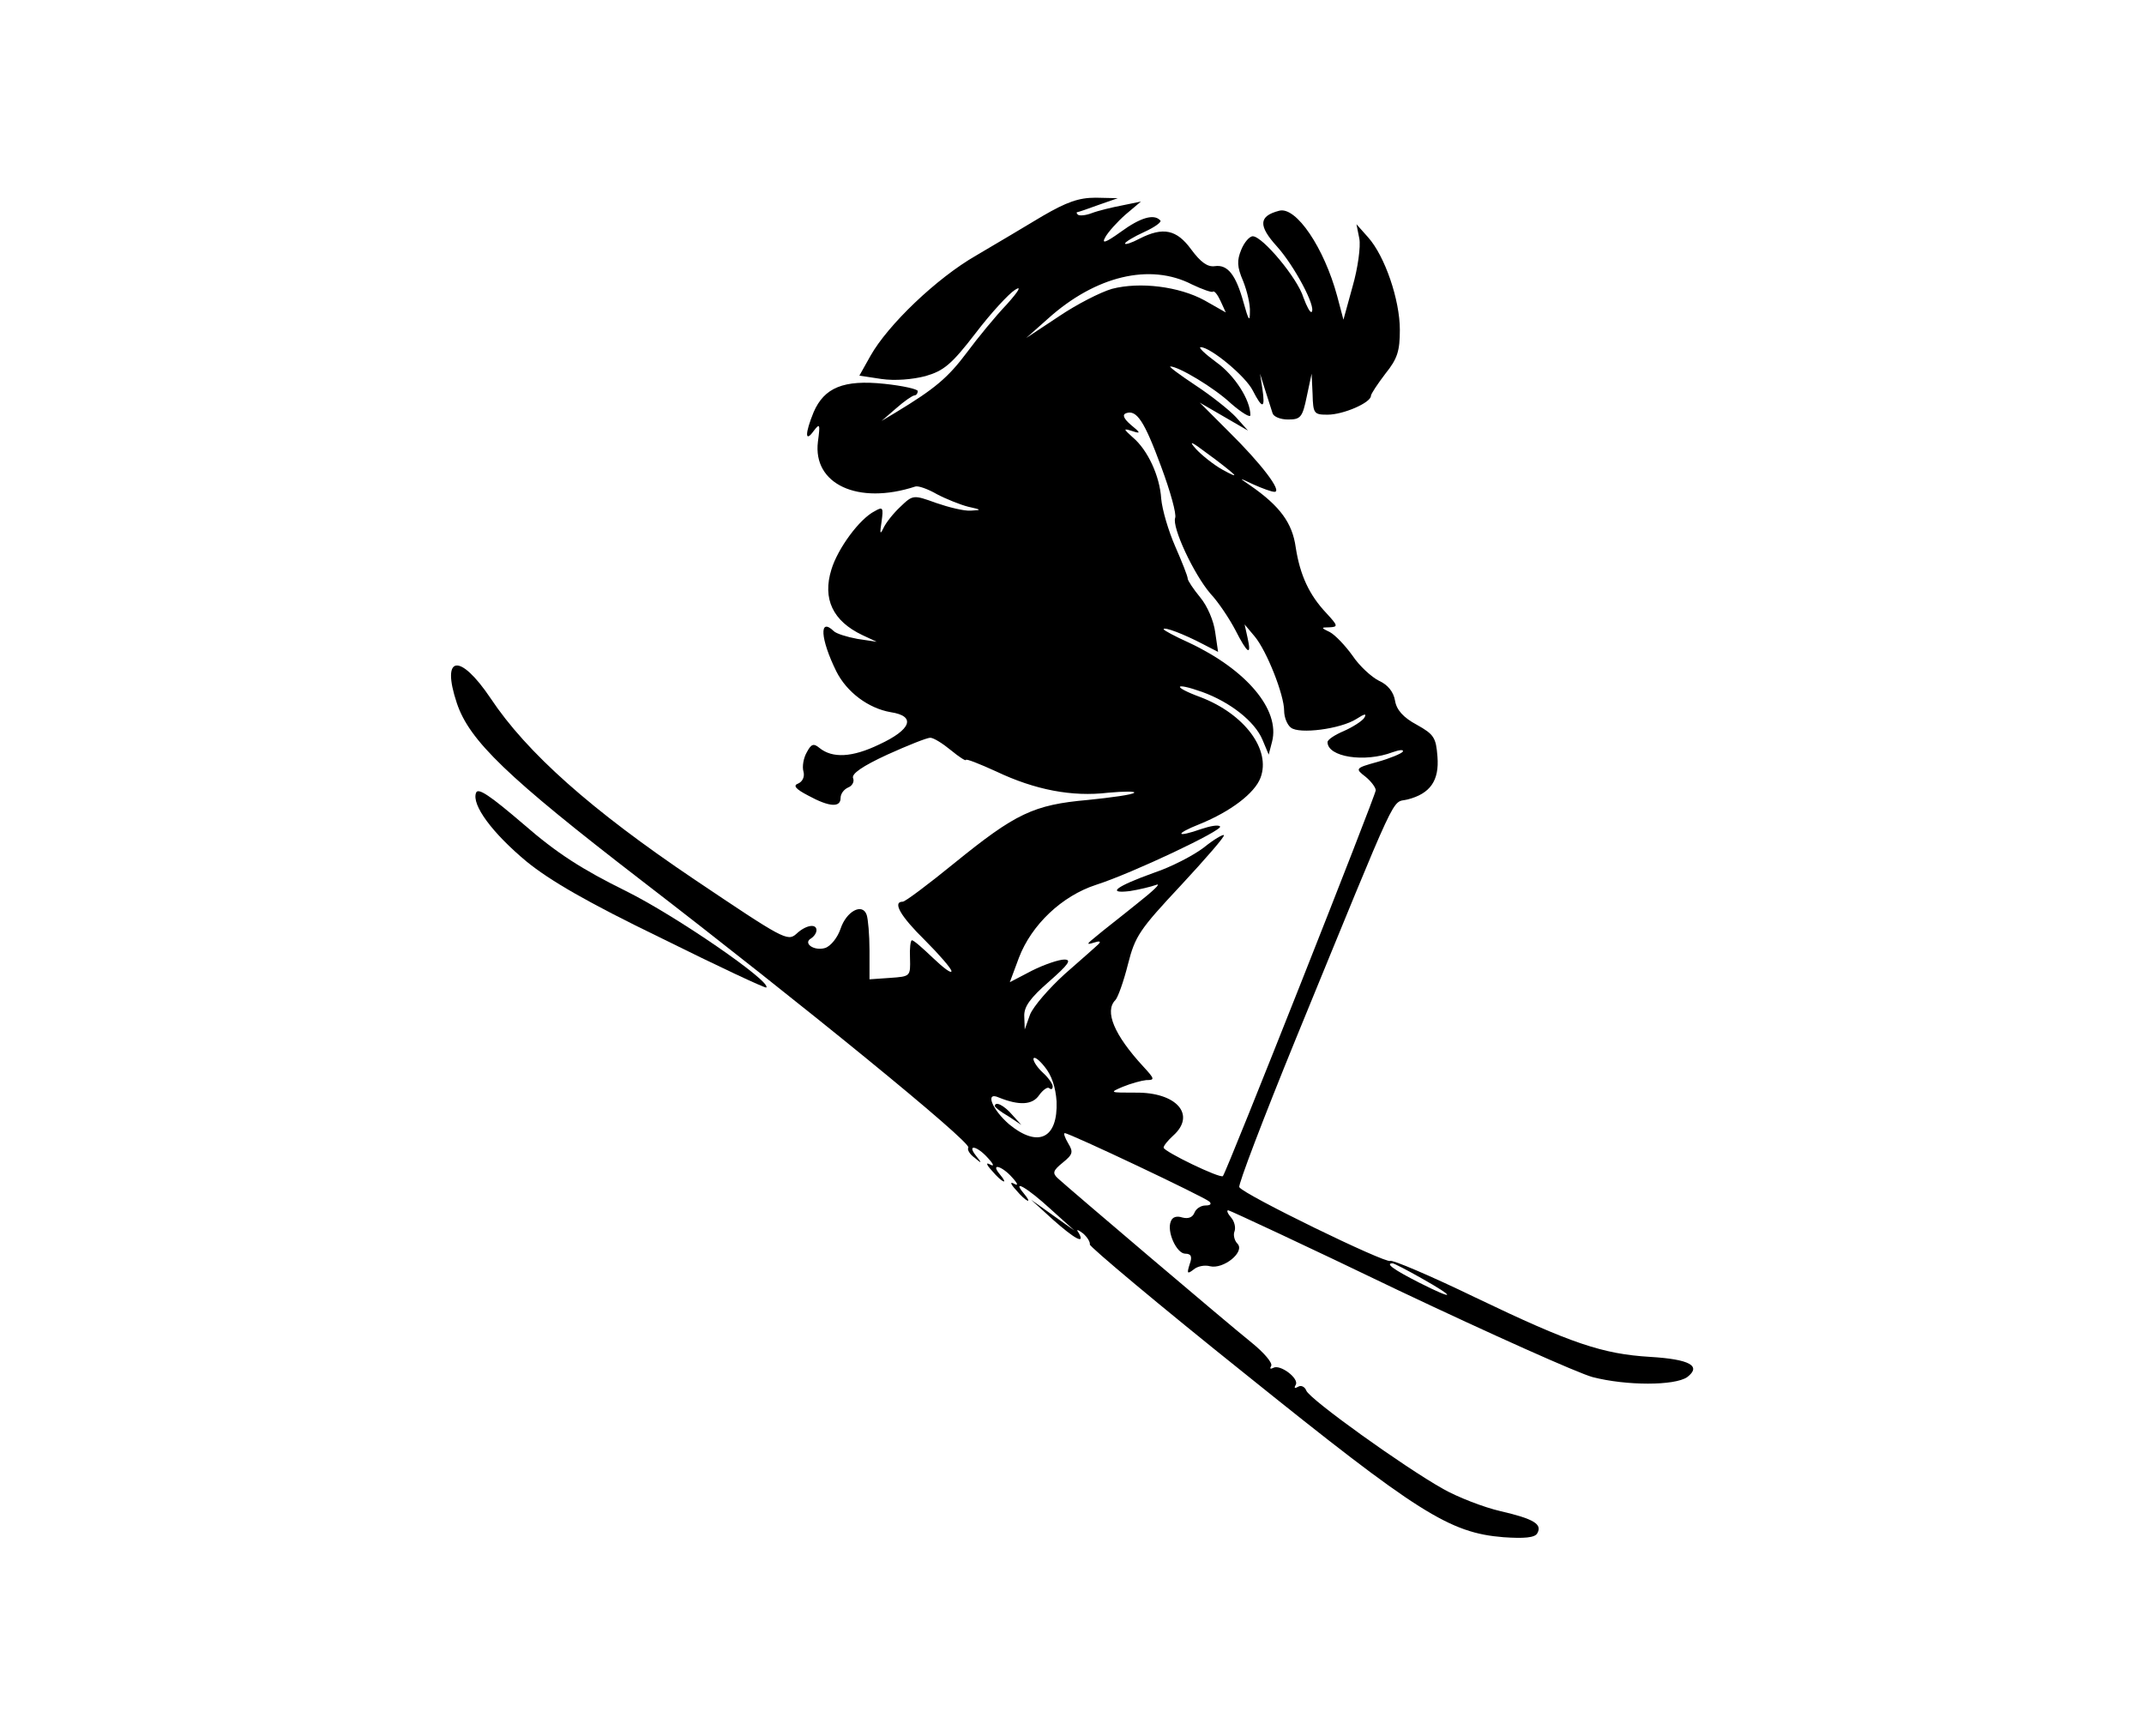
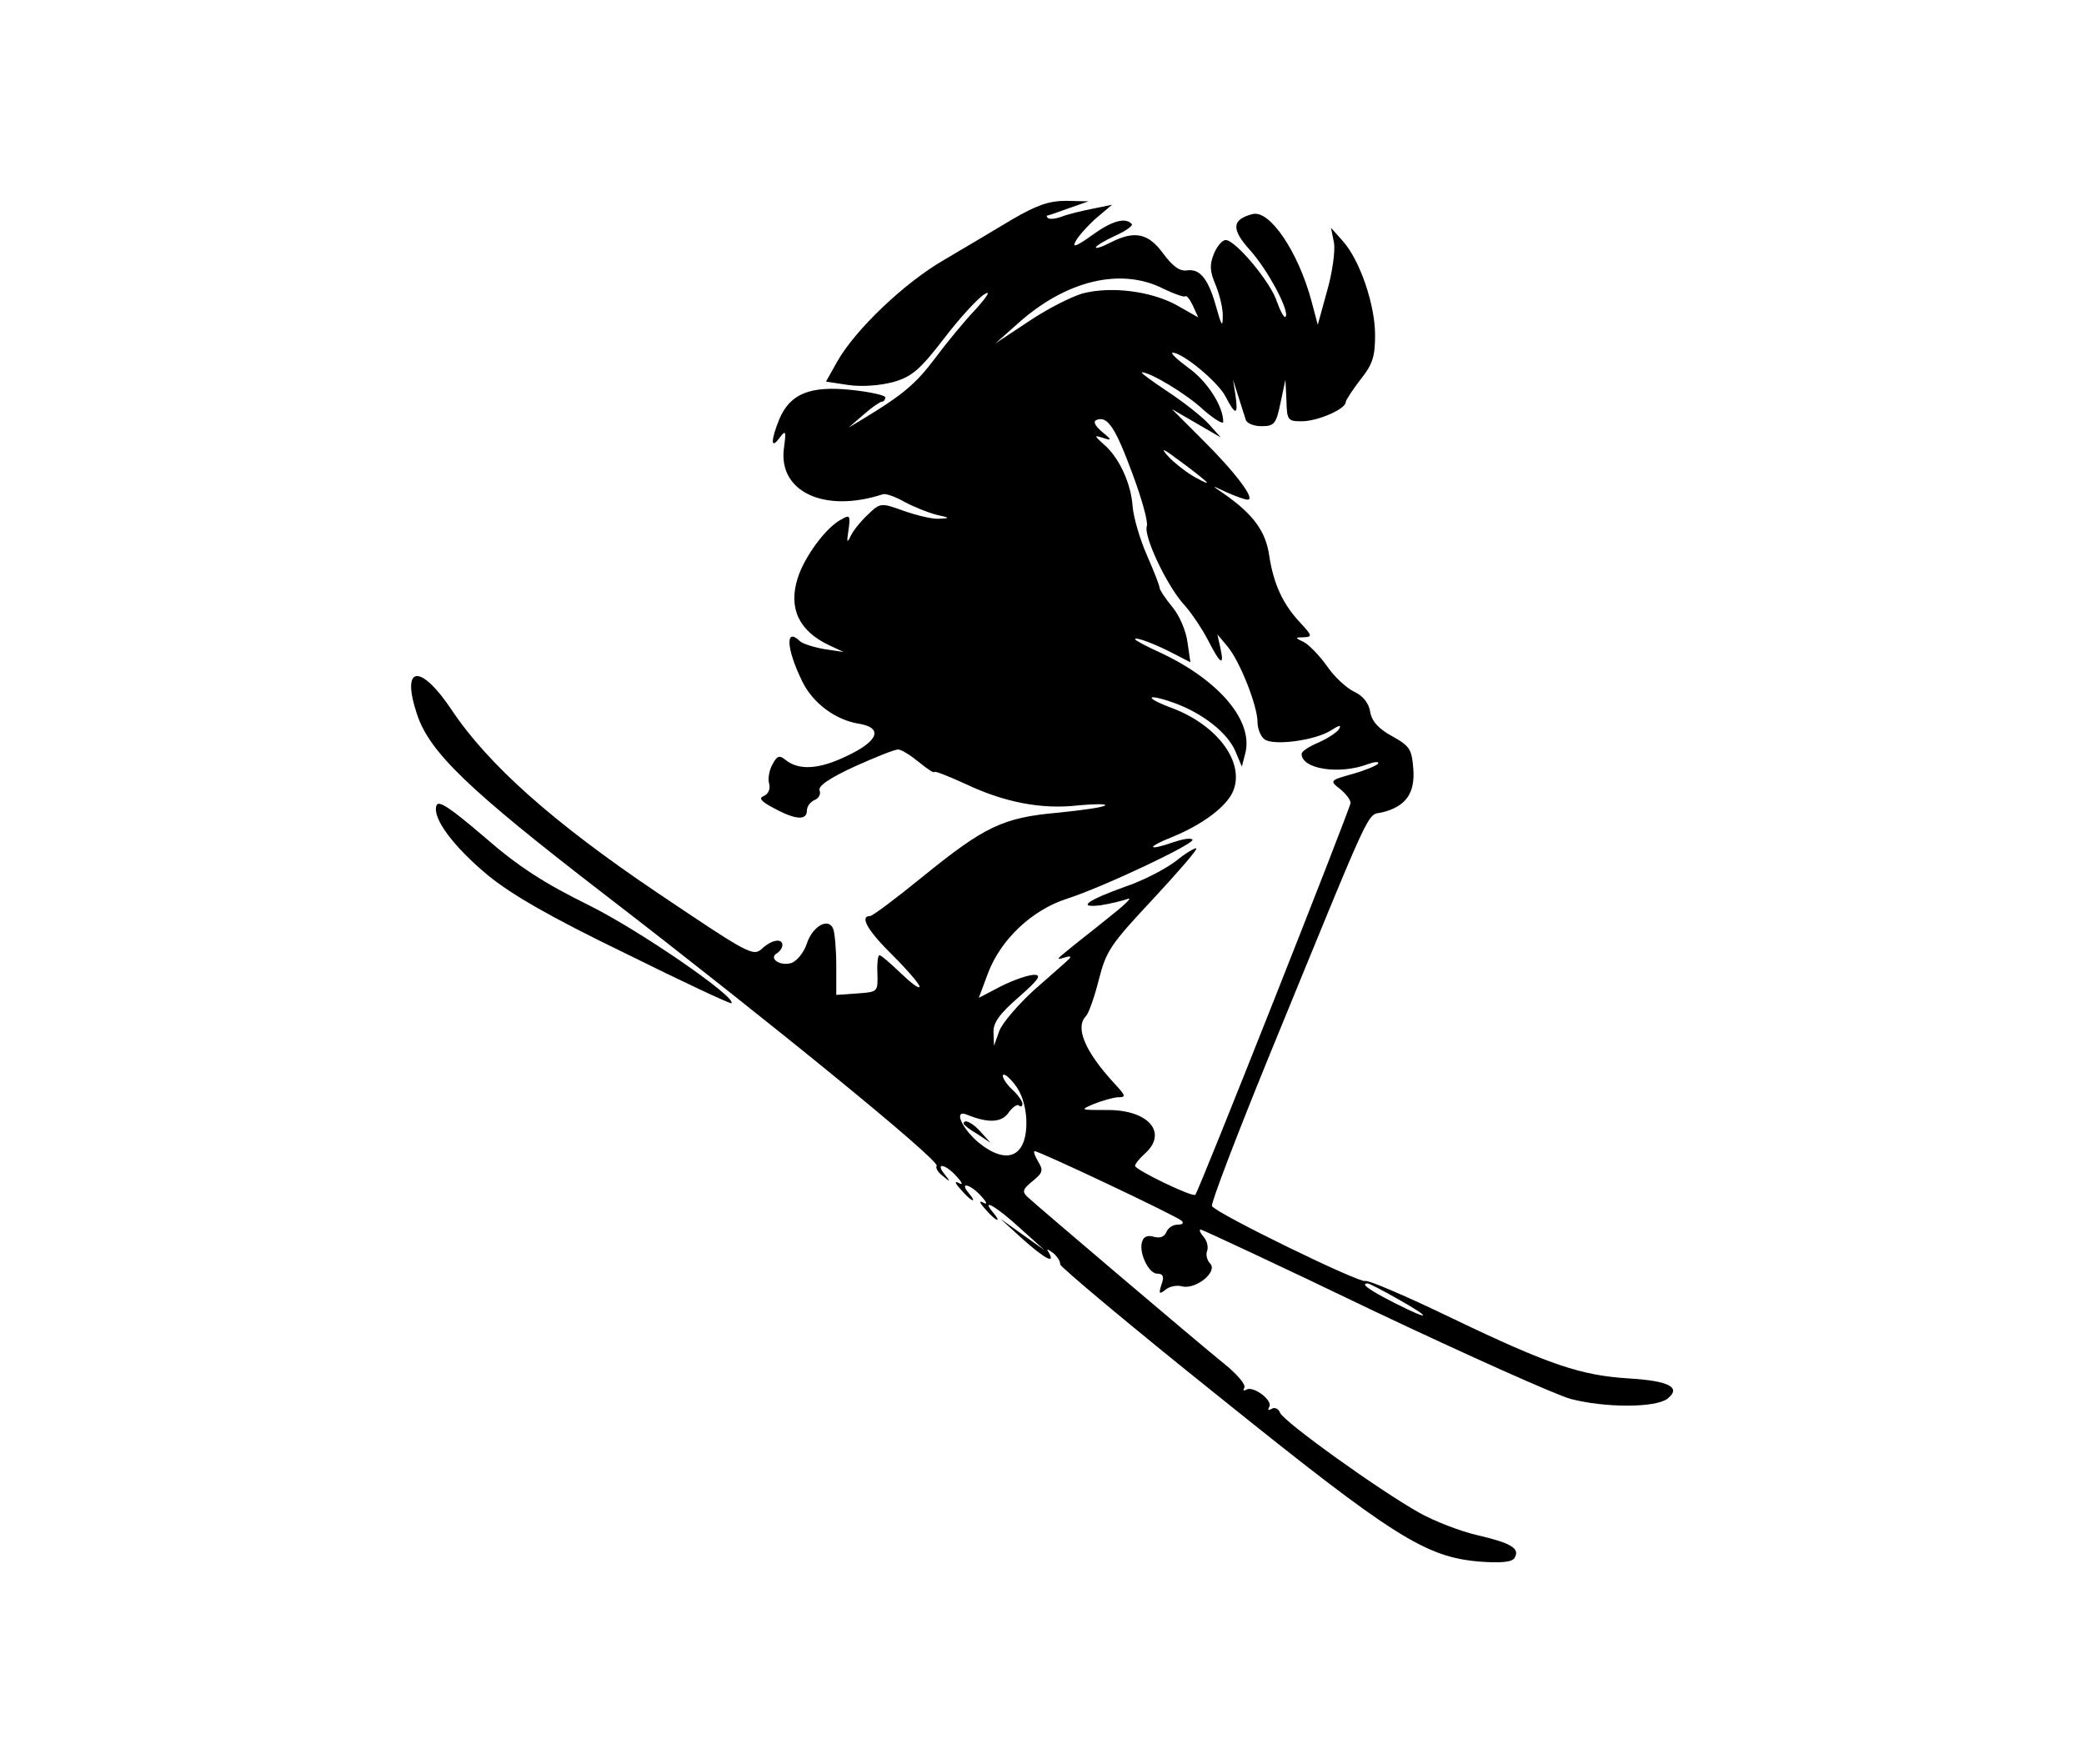
- <svg xmlns="http://www.w3.org/2000/svg" version="1.0" width="53.87" height="43.61" viewBox="0 0 360 360" preserveAspectRatio="xMidYMid meet">
+ <svg xmlns="http://www.w3.org/2000/svg" version="1.0" width="65" height="55" viewBox="0 0 360 360" preserveAspectRatio="xMidYMid meet">
  <g transform="translate(0,360) scale(0.1,-0.1)" fill="currentColor" stroke="none">
    <path d="M1739 3152 c-35 -21 -97 -58 -138 -82 -82 -47 -183 -144 -219 -208 l-23 -41 46 -7 c28 -4 64 -1 91 6 38 11 54 24 104 89 32 42 69 82 82 90 14 9 8 -2 -17 -30 -23 -24 -60 -69 -83 -100 -39 -52 -66 -75 -147 -124 l-30 -18 30 26 c17 15 33 26 38 27 4 0 7 4 7 9 0 4 -31 11 -69 15 -85 9 -125 -8 -147 -59 -18 -44 -18 -64 0 -39 13 17 14 15 9 -22 -11 -88 83 -132 202 -93 6 2 26 -5 45 -16 19 -10 49 -22 65 -26 28 -6 28 -7 5 -8 -14 -1 -46 7 -72 16 -47 17 -48 17 -74 -8 -14 -13 -30 -33 -35 -44 -7 -15 -8 -12 -4 13 4 29 3 32 -14 22 -32 -16 -77 -78 -90 -121 -19 -61 3 -107 64 -136 l30 -14 -40 6 c-22 4 -44 11 -49 16 -31 30 -28 -16 5 -83 22 -44 67 -77 113 -85 53 -8 43 -36 -24 -67 -56 -27 -97 -29 -124 -7 -12 10 -17 8 -26 -9 -7 -12 -10 -30 -7 -40 3 -11 -2 -21 -11 -25 -11 -4 -6 -11 21 -25 44 -24 67 -25 67 -5 0 9 7 18 16 22 8 3 13 12 10 19 -4 9 19 25 71 49 42 19 82 35 89 35 7 0 26 -12 43 -26 17 -14 31 -23 31 -20 0 3 28 -8 63 -24 80 -38 157 -53 232 -44 33 3 57 3 54 0 -3 -4 -47 -10 -96 -15 -113 -10 -150 -28 -277 -131 -54 -44 -102 -80 -107 -80 -22 0 -5 -30 46 -80 30 -30 55 -59 55 -64 0 -6 -17 7 -38 27 -21 20 -40 37 -44 37 -3 0 -5 -17 -4 -37 1 -38 1 -38 -41 -41 l-43 -3 0 60 c0 32 -3 66 -6 74 -9 25 -42 7 -54 -29 -6 -18 -20 -36 -32 -40 -23 -7 -47 10 -29 20 6 4 11 11 11 17 0 14 -22 11 -42 -8 -18 -16 -28 -10 -211 113 -214 144 -348 263 -423 376 -64 95 -103 89 -70 -10 26 -78 104 -153 383 -368 330 -254 685 -543 678 -554 -3 -4 3 -14 13 -21 15 -13 16 -12 3 4 -20 25 2 21 25 -5 12 -13 13 -18 4 -13 -9 5 -8 0 4 -13 21 -25 36 -31 16 -7 -20 24 5 17 26 -7 12 -13 13 -18 4 -13 -9 5 -8 0 4 -13 21 -25 36 -31 16 -7 -26 31 7 12 55 -32 l50 -45 -45 32 -45 32 45 -41 c45 -40 68 -53 54 -28 -6 8 -3 8 9 -1 9 -8 15 -18 14 -23 -1 -4 144 -126 323 -269 358 -288 423 -329 535 -338 43 -3 65 -1 70 8 11 19 -7 30 -76 46 -35 8 -89 29 -119 46 -82 46 -277 186 -284 204 -3 8 -11 12 -17 8 -7 -4 -9 -3 -5 4 8 13 -33 44 -47 35 -6 -3 -7 -1 -4 4 4 6 -15 28 -41 49 -50 40 -377 318 -401 340 -12 11 -11 16 10 33 21 17 22 22 11 40 -7 12 -10 21 -7 21 10 0 289 -132 300 -142 5 -5 2 -8 -8 -8 -10 0 -20 -7 -23 -15 -4 -10 -13 -13 -25 -10 -12 4 -21 1 -24 -8 -9 -21 12 -67 30 -67 12 0 15 -6 9 -22 -6 -19 -5 -21 8 -11 8 7 23 10 34 7 28 -7 74 30 57 47 -6 6 -9 18 -6 25 3 8 0 21 -7 29 -7 8 -10 15 -6 15 3 0 162 -74 353 -166 192 -91 373 -172 403 -180 70 -18 170 -18 196 0 30 23 6 37 -77 42 -98 6 -162 27 -362 123 -93 45 -173 79 -177 76 -9 -6 -305 138 -313 153 -3 4 50 143 117 307 219 534 197 488 232 497 47 12 66 39 62 89 -3 39 -7 46 -43 66 -28 15 -42 31 -45 50 -3 18 -15 33 -33 41 -16 8 -41 31 -55 52 -15 21 -36 43 -47 49 -19 9 -19 10 -1 10 18 1 18 3 -6 29 -36 38 -55 79 -64 137 -7 50 -32 85 -94 128 -25 17 -25 17 7 2 18 -8 37 -15 43 -15 17 0 -27 58 -95 125 l-60 60 50 -29 50 -29 -25 28 c-14 15 -52 45 -84 66 -33 22 -56 39 -52 39 17 0 91 -44 126 -77 22 -19 40 -30 40 -24 0 32 -33 83 -71 110 -23 17 -38 31 -32 31 20 0 93 -60 108 -90 20 -39 26 -38 20 3 l-5 32 11 -35 c6 -19 13 -41 15 -47 2 -7 16 -13 32 -13 26 0 30 4 39 48 l10 47 2 -42 c1 -41 3 -43 31 -43 33 0 90 25 90 39 0 4 14 25 30 46 25 31 30 47 30 91 0 62 -31 153 -66 192 l-24 27 6 -30 c3 -16 -3 -61 -14 -99 l-19 -69 -13 49 c-27 100 -85 186 -120 177 -43 -11 -44 -31 -5 -74 36 -40 82 -126 72 -136 -3 -2 -10 11 -17 30 -12 40 -85 127 -105 127 -7 0 -18 -13 -24 -28 -9 -22 -9 -35 4 -65 8 -20 15 -49 14 -64 0 -22 -3 -17 -13 19 -16 58 -33 80 -60 76 -15 -2 -29 8 -49 35 -30 41 -58 47 -107 22 -17 -9 -30 -13 -30 -10 0 3 18 14 40 24 22 10 37 21 33 24 -13 14 -41 6 -82 -24 -32 -23 -40 -25 -32 -11 6 11 25 32 42 47 l32 27 -39 -8 c-21 -4 -50 -11 -63 -16 -13 -5 -26 -6 -29 -3 -3 3 -3 5 -1 5 2 0 22 7 44 15 l40 14 -46 1 c-35 0 -60 -9 -110 -38z m310 -142 c21 -10 41 -17 43 -15 3 3 10 -6 16 -19 l11 -24 -44 25 c-53 29 -134 39 -192 24 -24 -7 -73 -32 -110 -57 l-68 -45 45 40 c99 89 212 116 299 71z m-64 -378 c19 -51 32 -98 29 -106 -7 -19 38 -116 73 -157 17 -18 40 -53 52 -76 25 -49 34 -55 25 -15 l-6 27 21 -25 c25 -30 61 -121 61 -154 0 -13 6 -29 14 -35 17 -14 103 -3 136 18 17 11 22 12 16 2 -5 -7 -24 -19 -42 -27 -19 -8 -34 -18 -34 -23 0 -31 77 -43 135 -21 14 5 24 6 21 1 -3 -4 -27 -14 -52 -21 -47 -13 -47 -14 -25 -31 11 -9 21 -22 21 -28 0 -10 -309 -791 -317 -800 -5 -6 -123 51 -123 59 0 4 9 15 20 25 48 43 7 90 -78 89 -54 0 -55 0 -27 12 17 7 39 13 49 14 18 0 18 2 -6 28 -61 66 -81 115 -58 138 5 5 17 38 26 74 15 59 24 72 110 164 51 55 92 102 89 104 -2 2 -21 -9 -42 -26 -21 -16 -67 -40 -103 -52 -78 -28 -100 -44 -50 -38 19 3 44 9 55 13 11 4 -7 -13 -40 -39 -32 -26 -71 -56 -85 -68 -20 -16 -21 -18 -5 -13 12 4 16 3 10 -3 -5 -5 -37 -33 -70 -62 -33 -30 -65 -67 -72 -84 l-11 -31 -1 27 c-1 20 12 38 51 72 41 36 48 46 32 46 -11 0 -41 -10 -67 -23 l-46 -24 19 51 c26 68 89 128 160 151 75 24 265 114 257 121 -3 4 -20 1 -38 -5 -54 -19 -57 -11 -4 10 64 26 114 64 126 96 22 58 -33 132 -124 167 -60 22 -56 32 3 11 58 -21 109 -61 125 -99 l13 -31 7 27 c17 66 -53 149 -172 205 -29 13 -53 26 -53 28 0 6 42 -10 82 -31 l31 -16 -6 41 c-3 23 -16 54 -31 72 -14 17 -26 35 -26 39 0 5 -12 35 -26 67 -14 32 -27 76 -29 99 -3 47 -28 101 -59 127 -20 18 -20 19 -1 13 18 -6 18 -4 -3 13 -15 13 -18 21 -10 24 22 8 38 -16 73 -111z m150 -15 c6 -6 -5 -1 -23 9 -18 10 -43 30 -55 43 -16 18 -10 16 23 -9 25 -18 50 -38 55 -43z m-367 -1301 c3 -77 -38 -97 -98 -48 -36 31 -51 69 -22 56 42 -17 70 -16 84 5 8 11 18 18 21 14 4 -3 7 -2 7 4 0 5 -9 18 -20 28 -11 10 -20 23 -20 29 1 6 11 -1 23 -16 15 -18 23 -43 25 -72z m757 -367 c73 -41 70 -47 -5 -9 -53 27 -71 40 -55 40 3 0 30 -14 60 -31z" />
    <path d="M1640 1306 c0 -2 12 -12 28 -21 l27 -18 -19 21 c-17 20 -36 29 -36 18z" />
    <path d="M564 1956 c-10 -25 34 -84 105 -143 48 -39 125 -84 280 -159 117 -58 215 -104 217 -102 11 12 -188 149 -291 200 -91 45 -143 78 -213 139 -69 59 -94 76 -98 65z" />
  </g>
</svg>
